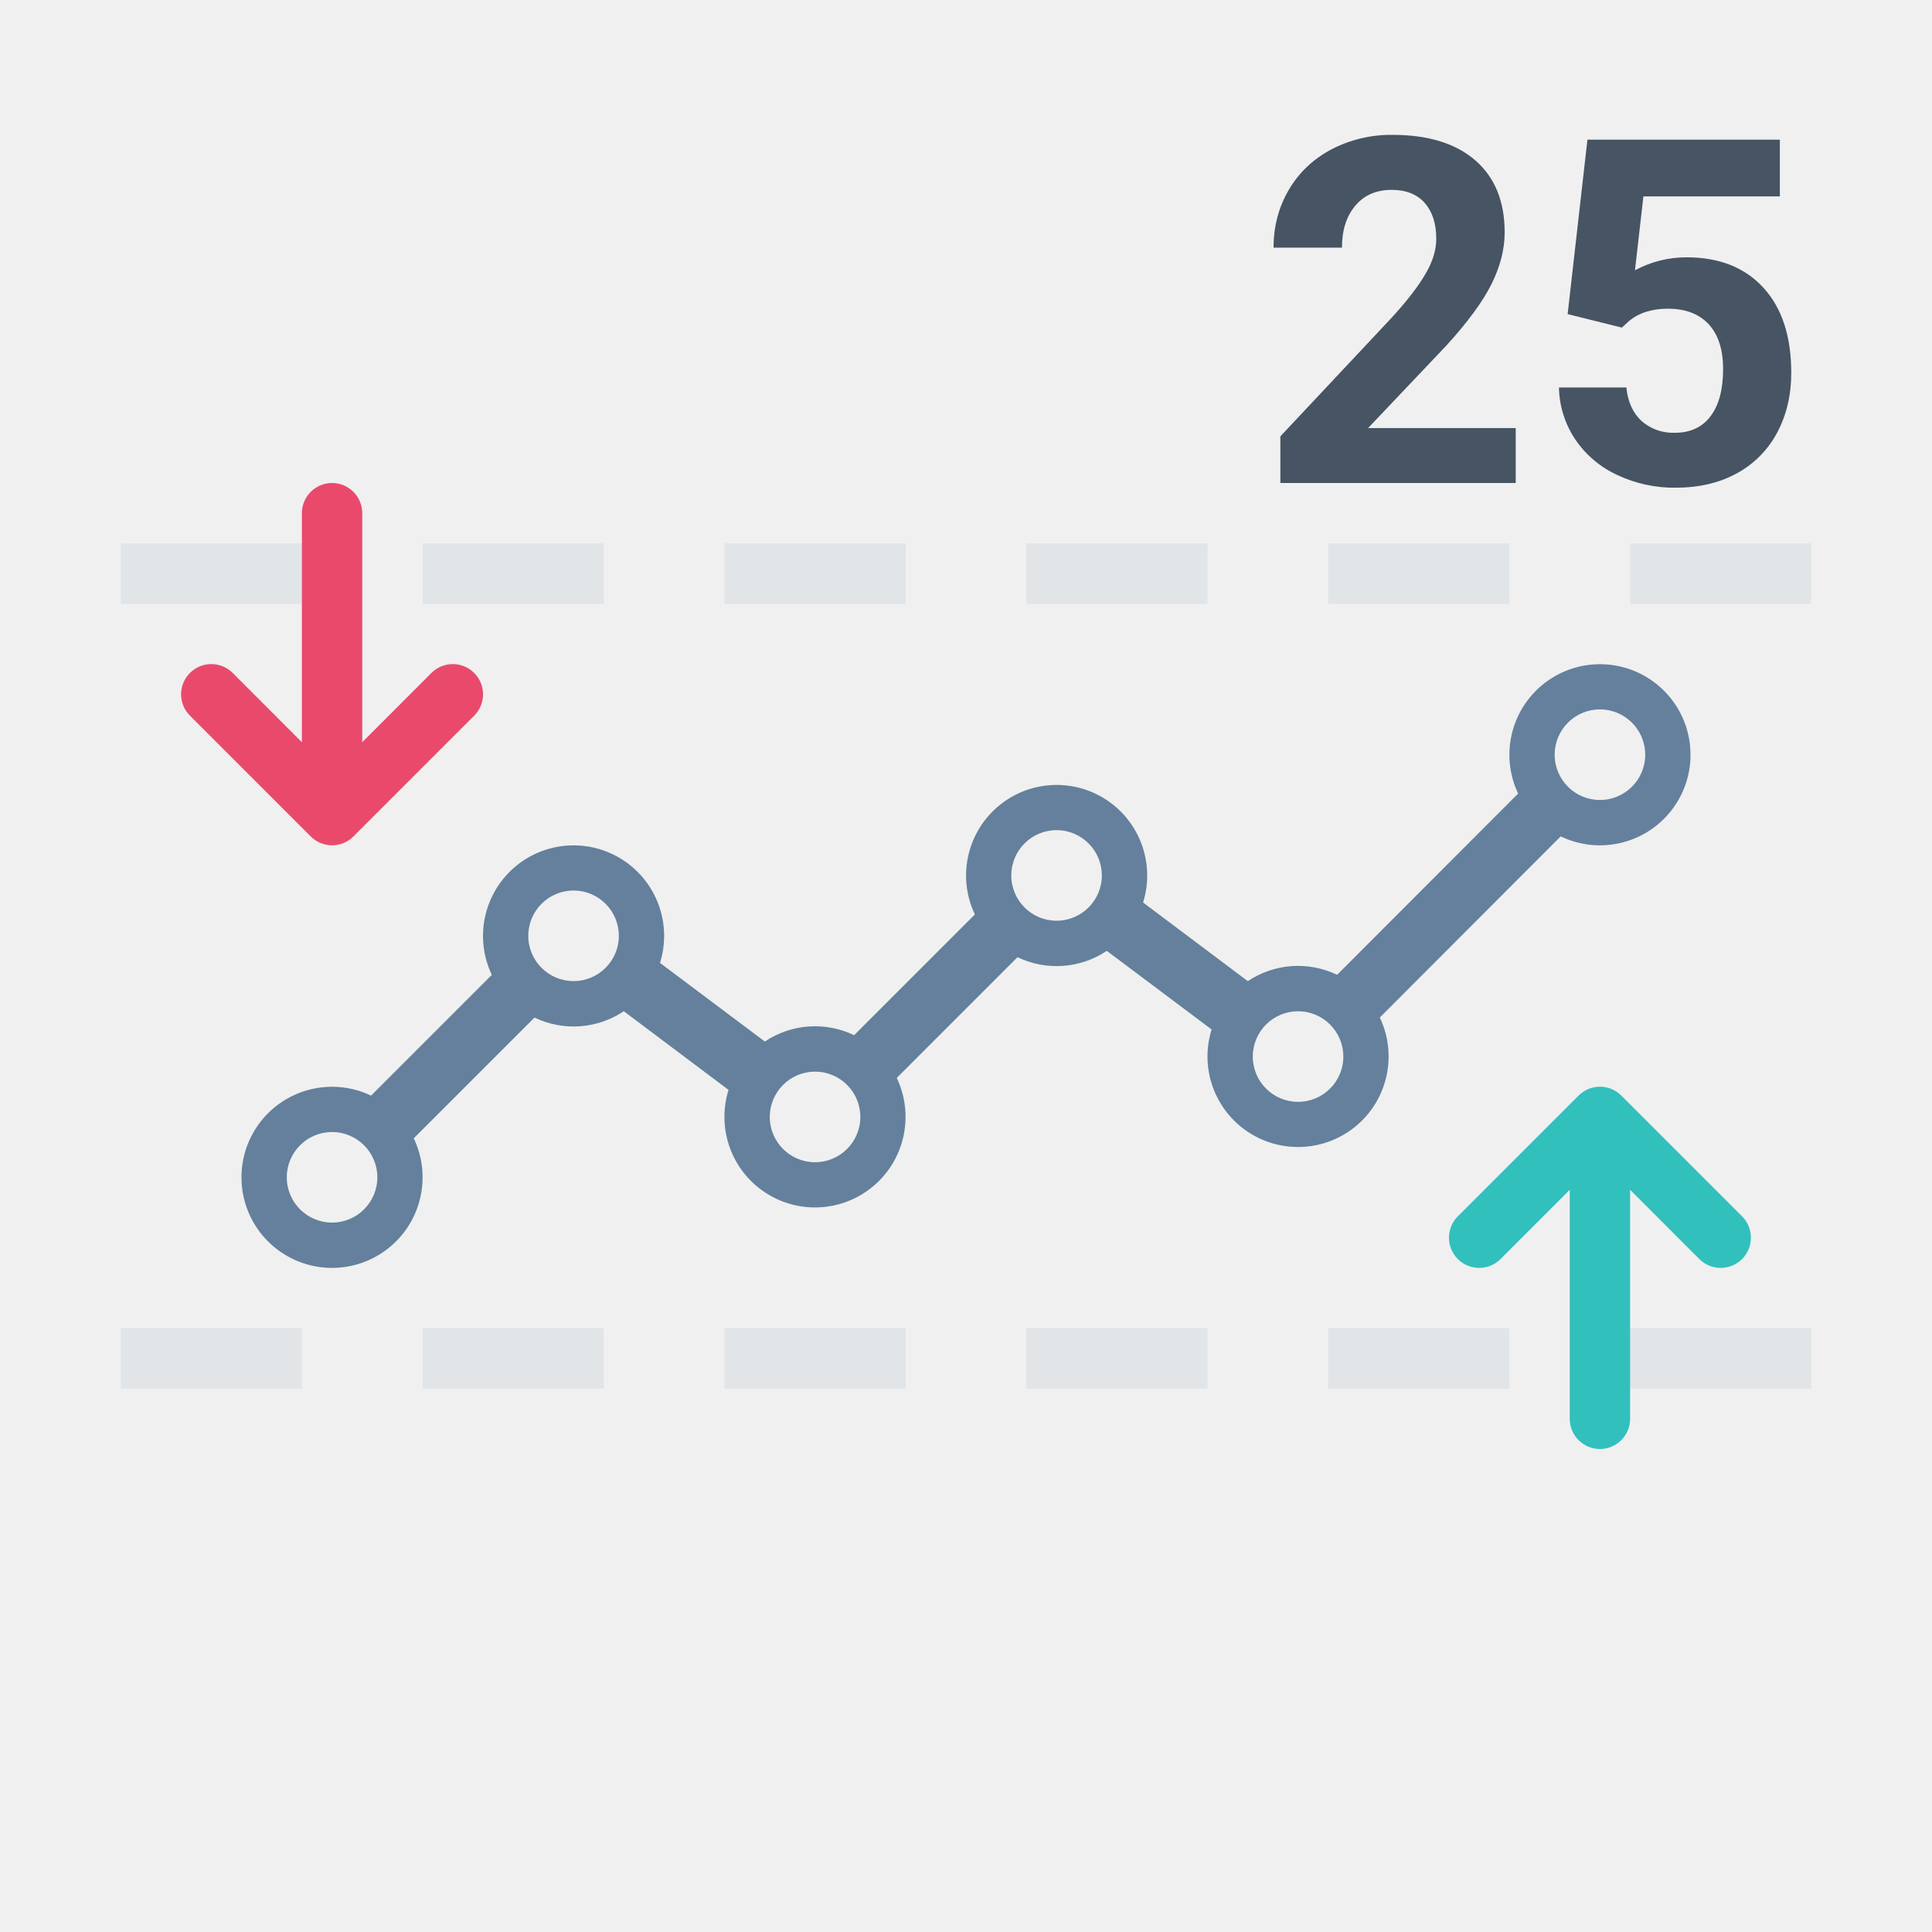
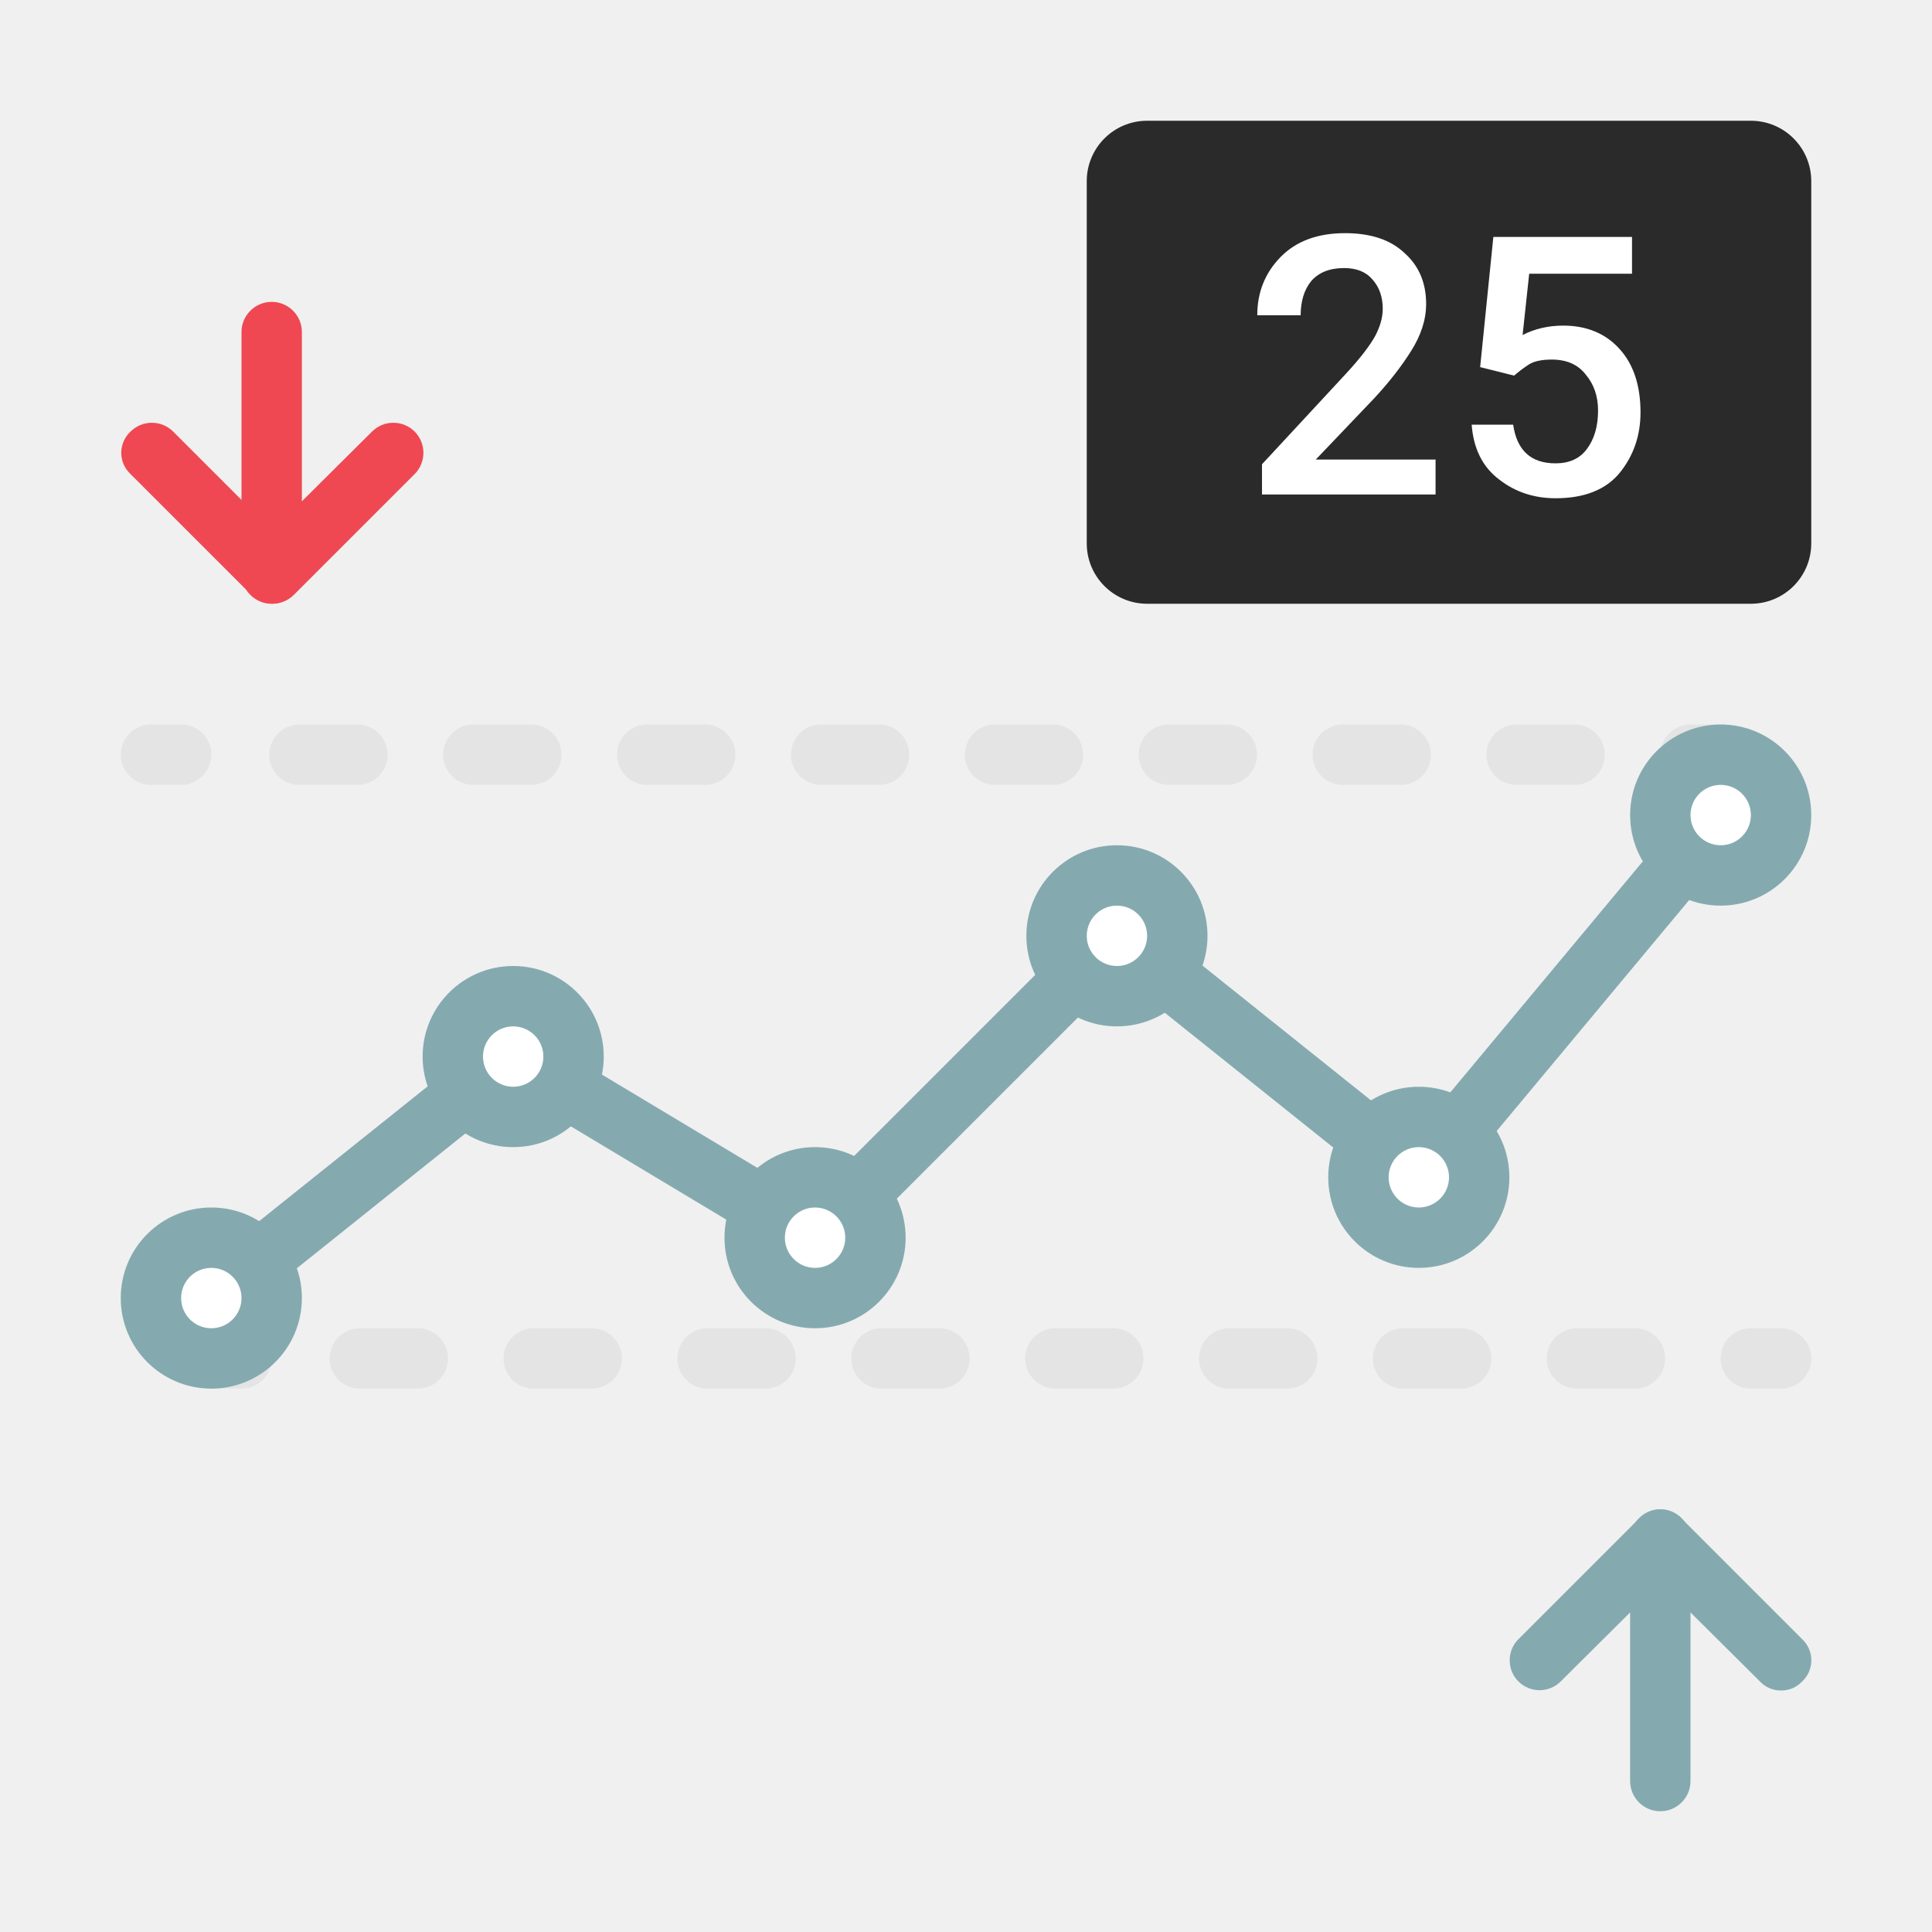
- <svg xmlns="http://www.w3.org/2000/svg" width="32" height="32">
-   <g fill="none" fill-rule="evenodd">
-     <path d="M2 9h3v1H2V9zm5 0h3v1H7V9zm5 0h3v1h-3V9zm5 0h3v1h-3V9zm5 0h3v1h-3V9zm5 0h3v1h-3V9zM2 22h3v1H2v-1zm5 0h3v1H7v-1zm5 0h3v1h-3v-1zm5 0h3v1h-3v-1zm5 0h3v1h-3v-1zm5 0h3v1h-3v-1z" fill-opacity=".109" fill="#64809C" />
-     <path d="M25.105 8h-3.898v-.773l1.84-1.961c.252-.276.44-.517.56-.723.122-.206.182-.401.182-.586 0-.253-.064-.451-.191-.596-.128-.144-.31-.216-.547-.216-.255 0-.457.087-.604.263-.147.176-.22.407-.22.694h-1.133c0-.347.082-.663.248-.95.165-.286.399-.51.701-.673a2.131 2.131 0 0 1 1.027-.245c.586 0 1.041.141 1.366.422.324.282.486.679.486 1.192 0 .28-.073.567-.219.859-.146.292-.396.632-.75 1.02L22.66 7.09h2.445V8zm.86-2.797l.328-2.89h3.187v.94h-2.26l-.14 1.224a1.79 1.79 0 0 1 .855-.215c.541 0 .966.168 1.273.504.307.336.461.806.461 1.41 0 .367-.078.696-.232.986a1.64 1.64 0 0 1-.666.676c-.29.16-.63.24-1.024.24a2.21 2.21 0 0 1-.957-.209 1.698 1.698 0 0 1-.697-.588 1.602 1.602 0 0 1-.272-.863h1.117c.024.237.107.421.249.553a.786.786 0 0 0 .556.197c.255 0 .452-.092.59-.275.138-.184.207-.444.207-.78 0-.323-.08-.57-.238-.742-.16-.172-.384-.258-.676-.258-.268 0-.486.07-.652.211l-.11.102-.898-.223z" fill="#465463" />
-     <path d="M25.145 13.144a1.5 1.5 0 1 1 .705.709l-2.996 3a1.5 1.5 0 1 1-2.786.198l-1.736-1.302a1.493 1.493 0 0 1-1.479.105l-2 2a1.5 1.5 0 1 1-2.786.198l-1.735-1.303a1.493 1.493 0 0 1-1.479.105l-2 2a1.5 1.5 0 1 1-.707-.707l2-2a1.5 1.5 0 1 1 2.786-.198l1.736 1.302a1.493 1.493 0 0 1 1.479-.105l2-2a1.5 1.5 0 1 1 2.786-.198l1.735 1.303a1.493 1.493 0 0 1 1.479-.105l2.998-3.002zM5.5 20.25a.75.75 0 1 0 0-1.5.75.75 0 0 0 0 1.5zm4-4a.75.75 0 1 0 0-1.5.75.75 0 0 0 0 1.5zm4 3a.75.75 0 1 0 0-1.5.75.75 0 0 0 0 1.5zm4-4a.75.75 0 1 0 0-1.5.75.75 0 0 0 0 1.5zm4 3a.75.75 0 1 0 0-1.5.75.75 0 0 0 0 1.5zm5-5a.75.75 0 1 0 0-1.5.75.75 0 0 0 0 1.5z" fill="#64809C" fill-rule="nonzero" />
-     <path d="M26 19.707l-1.146 1.147a.5.5 0 1 1-.708-.708l2-2a.5.5 0 0 1 .708 0l2 2a.5.5 0 1 1-.708.708L27 19.707V23.5a.5.5 0 0 1-1 0v-3.793z" fill="#32C0BD" fill-rule="nonzero" />
-     <path d="M5 12.293V8.5a.5.5 0 0 1 1 0v3.793l1.146-1.147a.5.5 0 1 1 .708.708l-2 2a.5.5 0 0 1-.708 0l-2-2a.5.5 0 1 1 .708-.708L5 12.293z" fill="#E94A6B" fill-rule="nonzero" />
-   </g>
+ <svg xmlns="http://www.w3.org/2000/svg" id="Layer_1" data-name="Layer 1" viewBox="0 0 32 32" height="32" width="32">
+   <defs>
+     <style>.cls-1{fill:#2a2a2a}.cls-2{font-size:6px;font-family:Roboto-Medium,Roboto;font-weight:500}.cls-2,.cls-9{fill:#fff}.cls-3,.cls-5,.cls-6,.cls-8{fill:none}.cls-4{fill:#ef4852}.cls-5,.cls-6{stroke:#e4e4e4}.cls-5,.cls-6,.cls-8{stroke-linecap:round;stroke-linejoin:round}.cls-6{stroke-dasharray:.96 1.92}.cls-7{fill:#84aaaf}.cls-8{stroke:#84aaaf}</style>
+   </defs>
+   <rect class="cls-1" x="18" y="2" width="12" height="8" rx="1" />
+   <text class="cls-2" transform="translate(20.59 8.19)">25</text>
+   <path class="cls-3" d="M0 0h32v32H0z" />
+   <path class="cls-4" d="M4.5 10a.5.5 0 0 1-.5-.5v-4a.5.5 0 0 1 1 0v4a.5.5 0 0 1-.5.5z" />
+   <path class="cls-4" d="M4.51 10a.49.49 0 0 1-.35-.15l-2-2a.48.48 0 0 1 0-.7.5.5 0 0 1 .71 0l1.64 1.64 1.65-1.64a.5.5 0 0 1 .71 0 .5.5 0 0 1 0 .7l-2 2a.51.51 0 0 1-.36.15z" />
+   <path class="cls-5" d="M28.5 12.5H28" />
+   <path class="cls-6" d="M26.08 12.5H3.96" />
+   <path class="cls-5" d="M3 12.5h-.5M29.5 22.5H29" />
+   <path class="cls-6" d="M27.08 22.5H4.96" />
+   <path class="cls-5" d="M4 22.5h-.5" />
+   <path class="cls-7" d="M27.5 30a.5.5 0 0 1-.5-.5v-4a.5.5 0 0 1 1 0v4a.5.5 0 0 1-.5.5z" />
+   <path class="cls-7" d="M29.5 28a.47.47 0 0 1-.35-.15l-1.65-1.64-1.65 1.64a.49.49 0 0 1-.7-.7l2-2a.48.48 0 0 1 .7 0l2 2a.48.48 0 0 1 0 .7.47.47 0 0 1-.35.15z" />
+   <path class="cls-8" d="M3.5 21.5l5-4 5 3 5-5 5 4 5-6" />
+   <circle class="cls-9" cx="13.5" cy="20.5" r="1" />
+   <path class="cls-7" d="M13.5 20a.5.5 0 1 1-.5.5.5.5 0 0 1 .5-.5m0-1a1.5 1.5 0 1 0 1.5 1.5 1.5 1.5 0 0 0-1.5-1.5z" />
+   <circle class="cls-9" cx="23.5" cy="19.5" r="1" />
+   <path class="cls-7" d="M23.5 19a.5.5 0 1 1-.5.5.5.5 0 0 1 .5-.5m0-1a1.5 1.5 0 1 0 1.5 1.5 1.5 1.5 0 0 0-1.5-1.5z" />
+   <circle class="cls-9" cx="28.5" cy="13.5" r="1" />
+   <path class="cls-7" d="M28.5 13a.5.5 0 1 1-.5.5.5.5 0 0 1 .5-.5m0-1a1.5 1.5 0 1 0 1.5 1.5 1.5 1.5 0 0 0-1.5-1.5z" />
+   <circle class="cls-9" cx="18.5" cy="15.5" r="1" />
+   <path class="cls-7" d="M18.5 15a.5.5 0 1 1-.5.5.5.5 0 0 1 .5-.5m0-1a1.5 1.5 0 1 0 1.5 1.5 1.5 1.5 0 0 0-1.5-1.5z" />
+   <circle class="cls-9" cx="8.5" cy="17.5" r="1" />
+   <path class="cls-7" d="M8.5 17a.5.5 0 1 1-.5.5.5.5 0 0 1 .5-.5m0-1a1.5 1.5 0 1 0 1.5 1.5A1.5 1.5 0 0 0 8.5 16z" />
+   <circle class="cls-9" cx="3.5" cy="21.5" r="1" />
+   <path class="cls-7" d="M3.5 21a.5.5 0 1 1-.5.5.5.5 0 0 1 .5-.5m0-1A1.5 1.5 0 1 0 5 21.5 1.5 1.5 0 0 0 3.5 20z" />
</svg>
